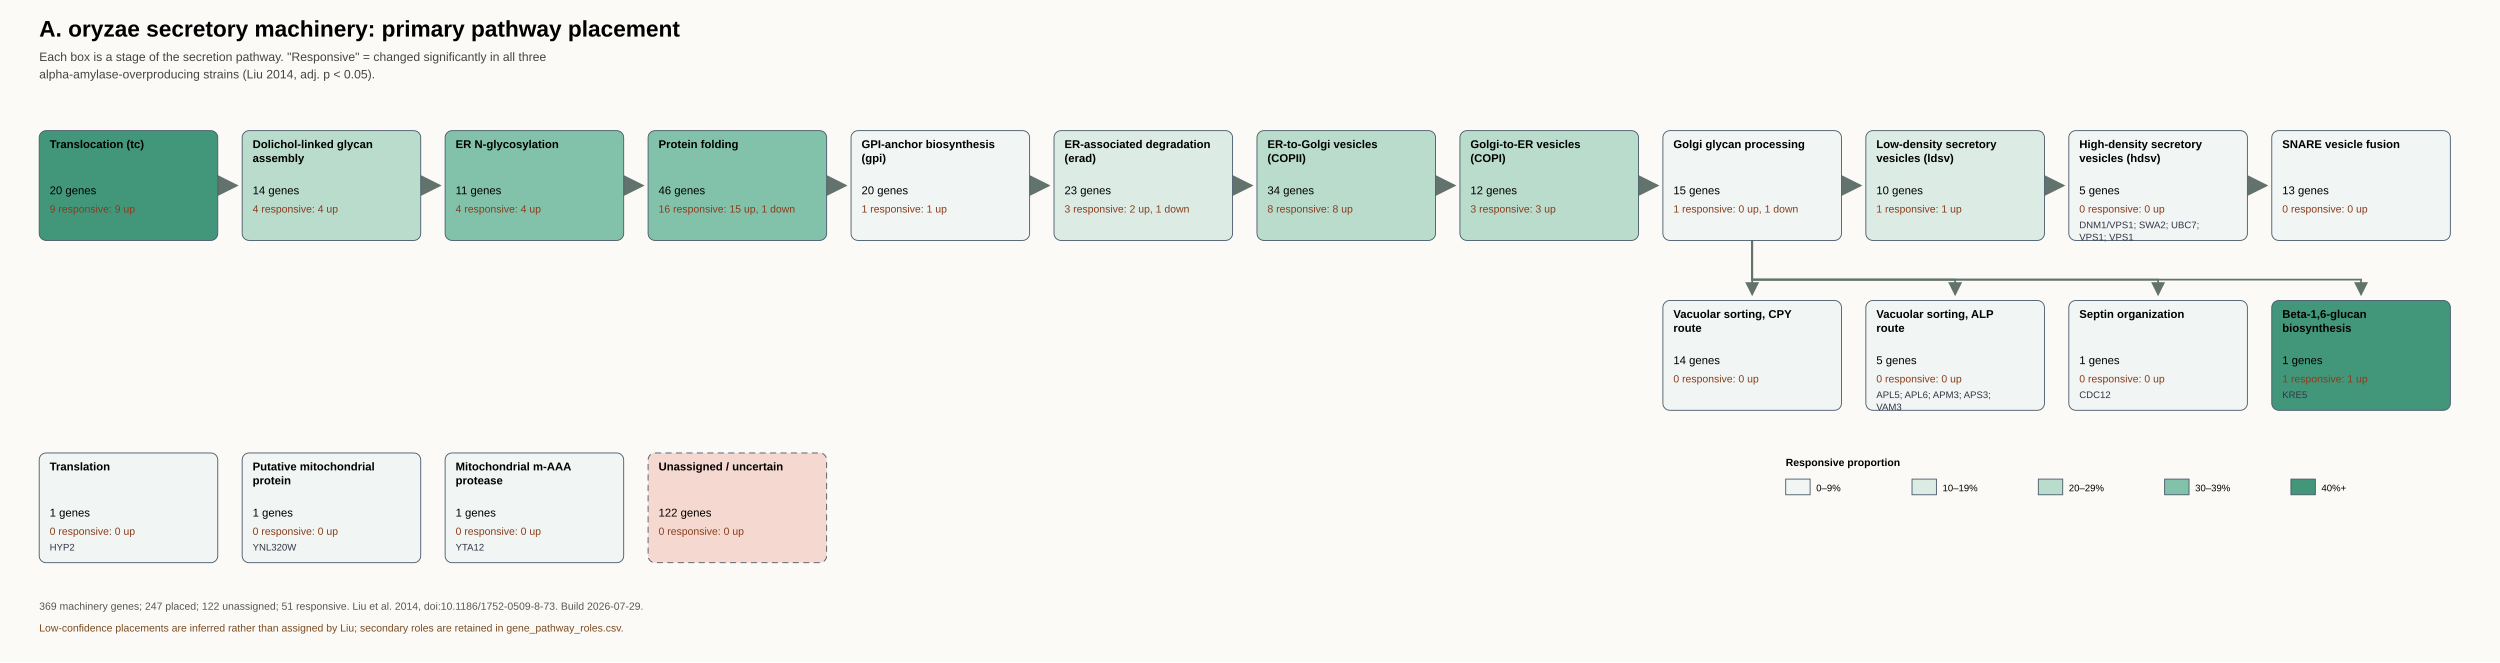
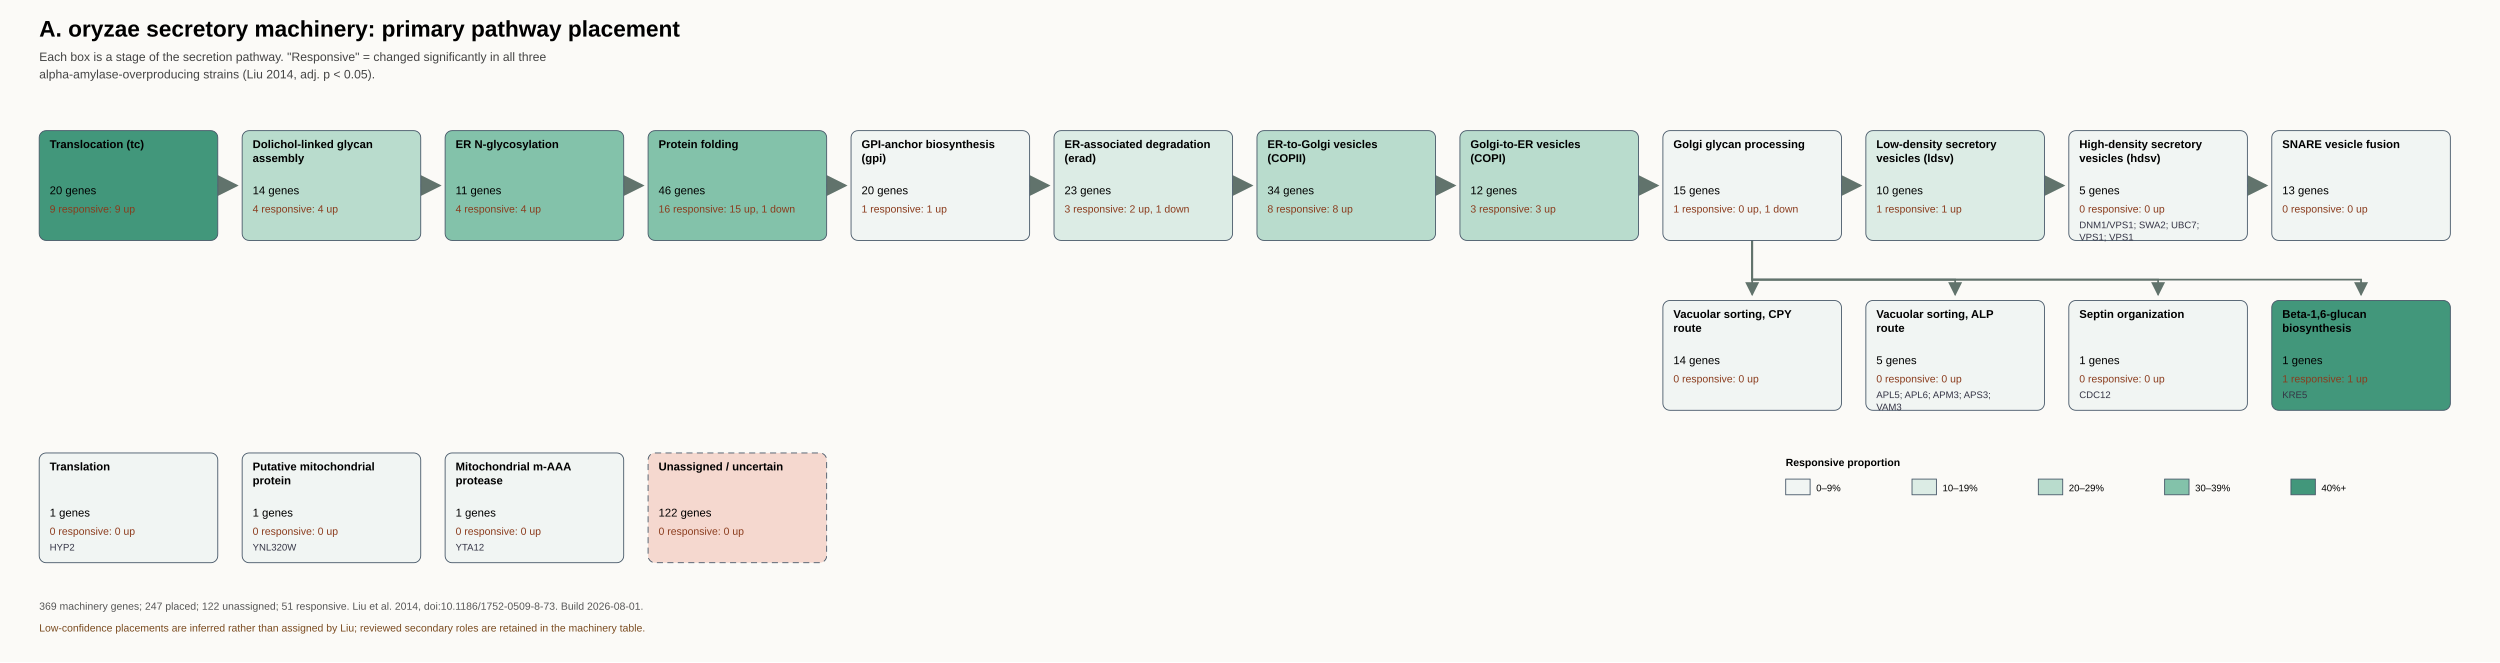
<svg xmlns="http://www.w3.org/2000/svg" width="2870" height="760" viewBox="0 0 2870 760">
  <defs>
    <marker id="arrow" markerWidth="8" markerHeight="8" refX="7" refY="4" orient="auto">
      <path d="M0,0 L8,4 L0,8 z" fill="#61736c" />
    </marker>
  </defs>
  <rect width="2870" height="760" fill="#fbfaf7" />
  <text x="45" y="42" font-family="Arial" font-size="26" font-weight="bold">A. oryzae secretory machinery: primary pathway placement</text>
  <text x="45" y="70" font-family="Arial" font-size="14" fill="#444">Each box is a stage of the secretion pathway. "Responsive" = changed significantly in all three</text>
  <text x="45" y="90" font-family="Arial" font-size="14" fill="#444">alpha-amylase-overproducing strains (Liu 2014, adj. p &lt; 0.05).</text>
  <line x1="250" y1="213.0" x2="271" y2="213.0" stroke="#61736c" stroke-width="3" marker-end="url(#arrow)" />
  <line x1="483" y1="213.0" x2="504" y2="213.0" stroke="#61736c" stroke-width="3" marker-end="url(#arrow)" />
  <line x1="716" y1="213.0" x2="737" y2="213.0" stroke="#61736c" stroke-width="3" marker-end="url(#arrow)" />
  <line x1="949" y1="213.0" x2="970" y2="213.0" stroke="#61736c" stroke-width="3" marker-end="url(#arrow)" />
  <line x1="1182" y1="213.0" x2="1203" y2="213.0" stroke="#61736c" stroke-width="3" marker-end="url(#arrow)" />
  <line x1="1415" y1="213.0" x2="1436" y2="213.0" stroke="#61736c" stroke-width="3" marker-end="url(#arrow)" />
  <line x1="1648" y1="213.0" x2="1669" y2="213.0" stroke="#61736c" stroke-width="3" marker-end="url(#arrow)" />
  <line x1="1881" y1="213.0" x2="1902" y2="213.0" stroke="#61736c" stroke-width="3" marker-end="url(#arrow)" />
  <line x1="2114" y1="213.0" x2="2135" y2="213.0" stroke="#61736c" stroke-width="3" marker-end="url(#arrow)" />
  <line x1="2347" y1="213.0" x2="2368" y2="213.0" stroke="#61736c" stroke-width="3" marker-end="url(#arrow)" />
  <line x1="2580" y1="213.0" x2="2601" y2="213.0" stroke="#61736c" stroke-width="3" marker-end="url(#arrow)" />
  <path d="M 2011.5 276 V 321 H 2011.5 V 338" fill="none" stroke="#61736c" stroke-width="2" marker-end="url(#arrow)" />
  <path d="M 2011.5 276 V 321 H 2244.5 V 338" fill="none" stroke="#61736c" stroke-width="2" marker-end="url(#arrow)" />
  <path d="M 2011.5 276 V 321 H 2477.5 V 338" fill="none" stroke="#61736c" stroke-width="2" marker-end="url(#arrow)" />
  <path d="M 2011.5 276 V 321 H 2710.5 V 338" fill="none" stroke="#61736c" stroke-width="2" marker-end="url(#arrow)" />
  <g>
    <rect x="45" y="150" width="205" height="126" rx="8" fill="#42977b" stroke="#456" />
    <text x="57" y="170" font-family="Arial" font-size="13" font-weight="bold">
      <tspan x="57" dy="0">Translocation (tc)</tspan>
    </text>
    <text x="57" y="223" font-family="Arial" font-size="13">20 genes</text>
    <text x="57" y="244" font-family="Arial" font-size="12" fill="#8a3b1c">9 responsive: 9 up</text>
    <text x="57" y="262" font-family="Arial" font-size="11" fill="#334" />
  </g>
  <g>
    <rect x="278" y="150" width="205" height="126" rx="8" fill="#b9dccd" stroke="#456" />
    <text x="290" y="170" font-family="Arial" font-size="13" font-weight="bold">
      <tspan x="290" dy="0">Dolichol-linked glycan</tspan>
      <tspan x="290" dy="16">assembly</tspan>
    </text>
    <text x="290" y="223" font-family="Arial" font-size="13">14 genes</text>
    <text x="290" y="244" font-family="Arial" font-size="12" fill="#8a3b1c">4 responsive: 4 up</text>
    <text x="290" y="262" font-family="Arial" font-size="11" fill="#334" />
  </g>
  <g>
    <rect x="511" y="150" width="205" height="126" rx="8" fill="#83c2aa" stroke="#456" />
    <text x="523" y="170" font-family="Arial" font-size="13" font-weight="bold">
      <tspan x="523" dy="0">ER N-glycosylation</tspan>
    </text>
    <text x="523" y="223" font-family="Arial" font-size="13">11 genes</text>
    <text x="523" y="244" font-family="Arial" font-size="12" fill="#8a3b1c">4 responsive: 4 up</text>
    <text x="523" y="262" font-family="Arial" font-size="11" fill="#334" />
  </g>
  <g>
    <rect x="744" y="150" width="205" height="126" rx="8" fill="#83c2aa" stroke="#456" />
    <text x="756" y="170" font-family="Arial" font-size="13" font-weight="bold">
      <tspan x="756" dy="0">Protein folding</tspan>
    </text>
    <text x="756" y="223" font-family="Arial" font-size="13">46 genes</text>
    <text x="756" y="244" font-family="Arial" font-size="12" fill="#8a3b1c">16 responsive: 15 up, 1 down</text>
    <text x="756" y="262" font-family="Arial" font-size="11" fill="#334" />
  </g>
  <g>
    <rect x="977" y="150" width="205" height="126" rx="8" fill="#f1f5f3" stroke="#456" />
    <text x="989" y="170" font-family="Arial" font-size="13" font-weight="bold">
      <tspan x="989" dy="0">GPI-anchor biosynthesis</tspan>
      <tspan x="989" dy="16">(gpi)</tspan>
    </text>
    <text x="989" y="223" font-family="Arial" font-size="13">20 genes</text>
    <text x="989" y="244" font-family="Arial" font-size="12" fill="#8a3b1c">1 responsive: 1 up</text>
    <text x="989" y="262" font-family="Arial" font-size="11" fill="#334" />
  </g>
  <g>
    <rect x="1210" y="150" width="205" height="126" rx="8" fill="#dcece5" stroke="#456" />
    <text x="1222" y="170" font-family="Arial" font-size="13" font-weight="bold">
      <tspan x="1222" dy="0">ER-associated degradation</tspan>
      <tspan x="1222" dy="16">(erad)</tspan>
    </text>
    <text x="1222" y="223" font-family="Arial" font-size="13">23 genes</text>
    <text x="1222" y="244" font-family="Arial" font-size="12" fill="#8a3b1c">3 responsive: 2 up, 1 down</text>
    <text x="1222" y="262" font-family="Arial" font-size="11" fill="#334" />
  </g>
  <g>
    <rect x="1443" y="150" width="205" height="126" rx="8" fill="#b9dccd" stroke="#456" />
    <text x="1455" y="170" font-family="Arial" font-size="13" font-weight="bold">
      <tspan x="1455" dy="0">ER-to-Golgi vesicles</tspan>
      <tspan x="1455" dy="16">(COPII)</tspan>
    </text>
    <text x="1455" y="223" font-family="Arial" font-size="13">34 genes</text>
    <text x="1455" y="244" font-family="Arial" font-size="12" fill="#8a3b1c">8 responsive: 8 up</text>
    <text x="1455" y="262" font-family="Arial" font-size="11" fill="#334" />
  </g>
  <g>
    <rect x="1676" y="150" width="205" height="126" rx="8" fill="#b9dccd" stroke="#456" />
    <text x="1688" y="170" font-family="Arial" font-size="13" font-weight="bold">
      <tspan x="1688" dy="0">Golgi-to-ER vesicles</tspan>
      <tspan x="1688" dy="16">(COPI)</tspan>
    </text>
    <text x="1688" y="223" font-family="Arial" font-size="13">12 genes</text>
    <text x="1688" y="244" font-family="Arial" font-size="12" fill="#8a3b1c">3 responsive: 3 up</text>
    <text x="1688" y="262" font-family="Arial" font-size="11" fill="#334" />
  </g>
  <g>
    <rect x="1909" y="150" width="205" height="126" rx="8" fill="#f1f5f3" stroke="#456" />
    <text x="1921" y="170" font-family="Arial" font-size="13" font-weight="bold">
      <tspan x="1921" dy="0">Golgi glycan processing</tspan>
    </text>
    <text x="1921" y="223" font-family="Arial" font-size="13">15 genes</text>
    <text x="1921" y="244" font-family="Arial" font-size="12" fill="#8a3b1c">1 responsive: 0 up, 1 down</text>
    <text x="1921" y="262" font-family="Arial" font-size="11" fill="#334" />
  </g>
  <g>
    <rect x="2142" y="150" width="205" height="126" rx="8" fill="#dcece5" stroke="#456" />
    <text x="2154" y="170" font-family="Arial" font-size="13" font-weight="bold">
      <tspan x="2154" dy="0">Low-density secretory</tspan>
      <tspan x="2154" dy="16">vesicles (ldsv)</tspan>
    </text>
    <text x="2154" y="223" font-family="Arial" font-size="13">10 genes</text>
    <text x="2154" y="244" font-family="Arial" font-size="12" fill="#8a3b1c">1 responsive: 1 up</text>
    <text x="2154" y="262" font-family="Arial" font-size="11" fill="#334" />
  </g>
  <g>
    <rect x="2375" y="150" width="205" height="126" rx="8" fill="#f1f5f3" stroke="#456" />
    <text x="2387" y="170" font-family="Arial" font-size="13" font-weight="bold">
      <tspan x="2387" dy="0">High-density secretory</tspan>
      <tspan x="2387" dy="16">vesicles (hdsv)</tspan>
    </text>
    <text x="2387" y="223" font-family="Arial" font-size="13">5 genes</text>
    <text x="2387" y="244" font-family="Arial" font-size="12" fill="#8a3b1c">0 responsive: 0 up</text>
    <text x="2387" y="262" font-family="Arial" font-size="11" fill="#334">
      <tspan x="2387" dy="0">DNM1/VPS1; SWA2; UBC7;</tspan>
      <tspan x="2387" dy="14">VPS1; VPS1</tspan>
    </text>
  </g>
  <g>
    <rect x="2608" y="150" width="205" height="126" rx="8" fill="#f1f5f3" stroke="#456" />
    <text x="2620" y="170" font-family="Arial" font-size="13" font-weight="bold">
      <tspan x="2620" dy="0">SNARE vesicle fusion</tspan>
    </text>
    <text x="2620" y="223" font-family="Arial" font-size="13">13 genes</text>
    <text x="2620" y="244" font-family="Arial" font-size="12" fill="#8a3b1c">0 responsive: 0 up</text>
    <text x="2620" y="262" font-family="Arial" font-size="11" fill="#334" />
  </g>
  <g>
    <rect x="1909" y="345" width="205" height="126" rx="8" fill="#f1f5f3" stroke="#456" />
    <text x="1921" y="365" font-family="Arial" font-size="13" font-weight="bold">
      <tspan x="1921" dy="0">Vacuolar sorting, CPY</tspan>
      <tspan x="1921" dy="16">route</tspan>
    </text>
    <text x="1921" y="418" font-family="Arial" font-size="13">14 genes</text>
    <text x="1921" y="439" font-family="Arial" font-size="12" fill="#8a3b1c">0 responsive: 0 up</text>
    <text x="1921" y="457" font-family="Arial" font-size="11" fill="#334" />
  </g>
  <g>
    <rect x="2142" y="345" width="205" height="126" rx="8" fill="#f1f5f3" stroke="#456" />
    <text x="2154" y="365" font-family="Arial" font-size="13" font-weight="bold">
      <tspan x="2154" dy="0">Vacuolar sorting, ALP</tspan>
      <tspan x="2154" dy="16">route</tspan>
    </text>
    <text x="2154" y="418" font-family="Arial" font-size="13">5 genes</text>
    <text x="2154" y="439" font-family="Arial" font-size="12" fill="#8a3b1c">0 responsive: 0 up</text>
    <text x="2154" y="457" font-family="Arial" font-size="11" fill="#334">
      <tspan x="2154" dy="0">APL5; APL6; APM3; APS3;</tspan>
      <tspan x="2154" dy="14">VAM3</tspan>
    </text>
  </g>
  <g>
    <rect x="2375" y="345" width="205" height="126" rx="8" fill="#f1f5f3" stroke="#456" />
    <text x="2387" y="365" font-family="Arial" font-size="13" font-weight="bold">
      <tspan x="2387" dy="0">Septin organization</tspan>
    </text>
    <text x="2387" y="418" font-family="Arial" font-size="13">1 genes</text>
    <text x="2387" y="439" font-family="Arial" font-size="12" fill="#8a3b1c">0 responsive: 0 up</text>
    <text x="2387" y="457" font-family="Arial" font-size="11" fill="#334">
      <tspan x="2387" dy="0">CDC12</tspan>
    </text>
  </g>
  <g>
    <rect x="2608" y="345" width="205" height="126" rx="8" fill="#42977b" stroke="#456" />
    <text x="2620" y="365" font-family="Arial" font-size="13" font-weight="bold">
      <tspan x="2620" dy="0">Beta-1,6-glucan</tspan>
      <tspan x="2620" dy="16">biosynthesis</tspan>
    </text>
    <text x="2620" y="418" font-family="Arial" font-size="13">1 genes</text>
    <text x="2620" y="439" font-family="Arial" font-size="12" fill="#8a3b1c">1 responsive: 1 up</text>
    <text x="2620" y="457" font-family="Arial" font-size="11" fill="#334">
      <tspan x="2620" dy="0">KRE5</tspan>
    </text>
  </g>
  <g>
    <rect x="45" y="520" width="205" height="126" rx="8" fill="#f1f5f3" stroke="#456" />
    <text x="57" y="540" font-family="Arial" font-size="13" font-weight="bold">
      <tspan x="57" dy="0">Translation</tspan>
    </text>
    <text x="57" y="593" font-family="Arial" font-size="13">1 genes</text>
    <text x="57" y="614" font-family="Arial" font-size="12" fill="#8a3b1c">0 responsive: 0 up</text>
    <text x="57" y="632" font-family="Arial" font-size="11" fill="#334">
      <tspan x="57" dy="0">HYP2</tspan>
    </text>
  </g>
  <g>
    <rect x="278" y="520" width="205" height="126" rx="8" fill="#f1f5f3" stroke="#456" />
    <text x="290" y="540" font-family="Arial" font-size="13" font-weight="bold">
      <tspan x="290" dy="0">Putative mitochondrial</tspan>
      <tspan x="290" dy="16">protein</tspan>
    </text>
    <text x="290" y="593" font-family="Arial" font-size="13">1 genes</text>
    <text x="290" y="614" font-family="Arial" font-size="12" fill="#8a3b1c">0 responsive: 0 up</text>
    <text x="290" y="632" font-family="Arial" font-size="11" fill="#334">
      <tspan x="290" dy="0">YNL320W</tspan>
    </text>
  </g>
  <g>
    <rect x="511" y="520" width="205" height="126" rx="8" fill="#f1f5f3" stroke="#456" />
    <text x="523" y="540" font-family="Arial" font-size="13" font-weight="bold">
      <tspan x="523" dy="0">Mitochondrial m-AAA</tspan>
      <tspan x="523" dy="16">protease</tspan>
    </text>
    <text x="523" y="593" font-family="Arial" font-size="13">1 genes</text>
    <text x="523" y="614" font-family="Arial" font-size="12" fill="#8a3b1c">0 responsive: 0 up</text>
    <text x="523" y="632" font-family="Arial" font-size="11" fill="#334">
      <tspan x="523" dy="0">YTA12</tspan>
    </text>
  </g>
  <g>
    <rect x="744" y="520" width="205" height="126" rx="8" fill="#f5d8cf" stroke="#456" stroke-dasharray="7 5" />
    <text x="756" y="540" font-family="Arial" font-size="13" font-weight="bold">
      <tspan x="756" dy="0">Unassigned / uncertain</tspan>
    </text>
    <text x="756" y="593" font-family="Arial" font-size="13">122 genes</text>
    <text x="756" y="614" font-family="Arial" font-size="12" fill="#8a3b1c">0 responsive: 0 up</text>
    <text x="756" y="632" font-family="Arial" font-size="11" fill="#334" />
  </g>
  <text x="2050" y="535" font-family="Arial" font-size="12" font-weight="bold">Responsive proportion</text>
  <rect x="2050" y="550" width="28" height="18" fill="#f1f5f3" stroke="#456" />
  <text x="2085" y="564" font-family="Arial" font-size="11">0–9%</text>
  <rect x="2195" y="550" width="28" height="18" fill="#dcece5" stroke="#456" />
  <text x="2230" y="564" font-family="Arial" font-size="11">10–19%</text>
  <rect x="2340" y="550" width="28" height="18" fill="#b9dccd" stroke="#456" />
  <text x="2375" y="564" font-family="Arial" font-size="11">20–29%</text>
  <rect x="2485" y="550" width="28" height="18" fill="#83c2aa" stroke="#456" />
  <text x="2520" y="564" font-family="Arial" font-size="11">30–39%</text>
  <rect x="2630" y="550" width="28" height="18" fill="#42977b" stroke="#456" />
  <text x="2665" y="564" font-family="Arial" font-size="11">40%+</text>
-   <text x="45" y="700" font-family="Arial" font-size="12" fill="#555">369 machinery genes; 247 placed; 122 unassigned; 51 responsive. Liu et al. 2014, doi:10.1186/1752-0509-8-73. Build 2026-07-29.</text>
-   <text x="45" y="725" font-family="Arial" font-size="12" fill="#7a4b20">Low-confidence placements are inferred rather than assigned by Liu; secondary roles are retained in gene_pathway_roles.csv.</text>
+   <text x="45" y="700" font-family="Arial" font-size="12" fill="#555">369 machinery genes; 247 placed; 122 unassigned; 51 responsive. Liu et al. 2014, doi:10.1186/1752-0509-8-73. Build 2026-08-01.</text>
+   <text x="45" y="725" font-family="Arial" font-size="12" fill="#7a4b20">Low-confidence placements are inferred rather than assigned by Liu; reviewed secondary roles are retained in the machinery table.</text>
</svg>
